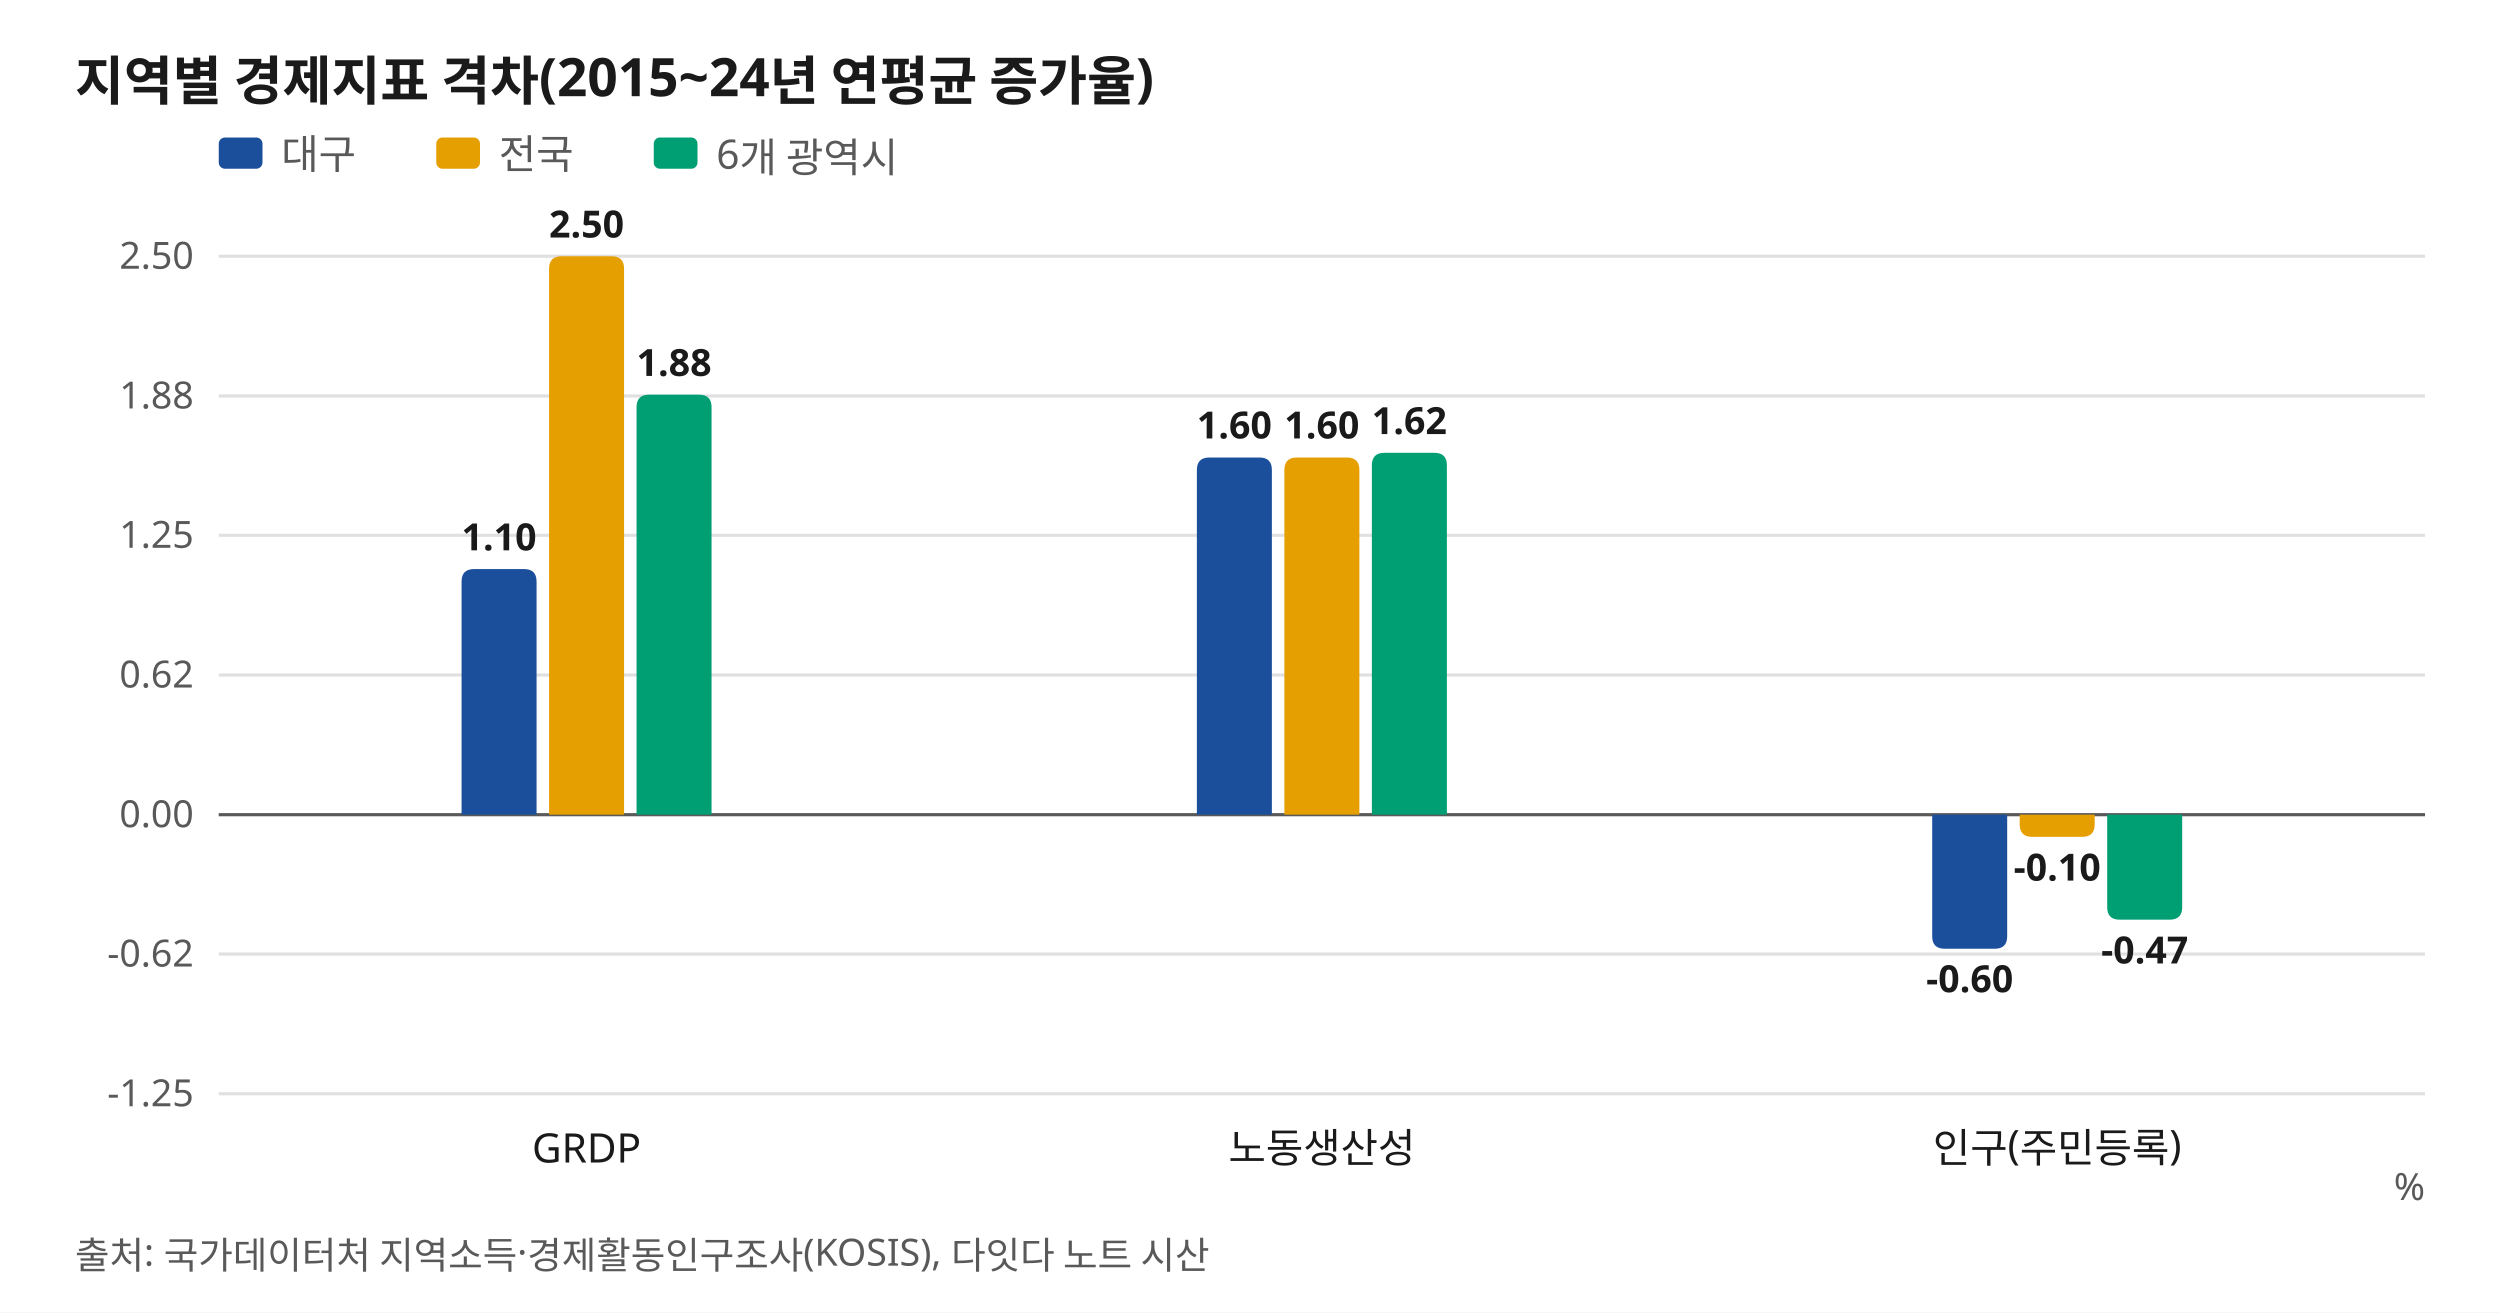
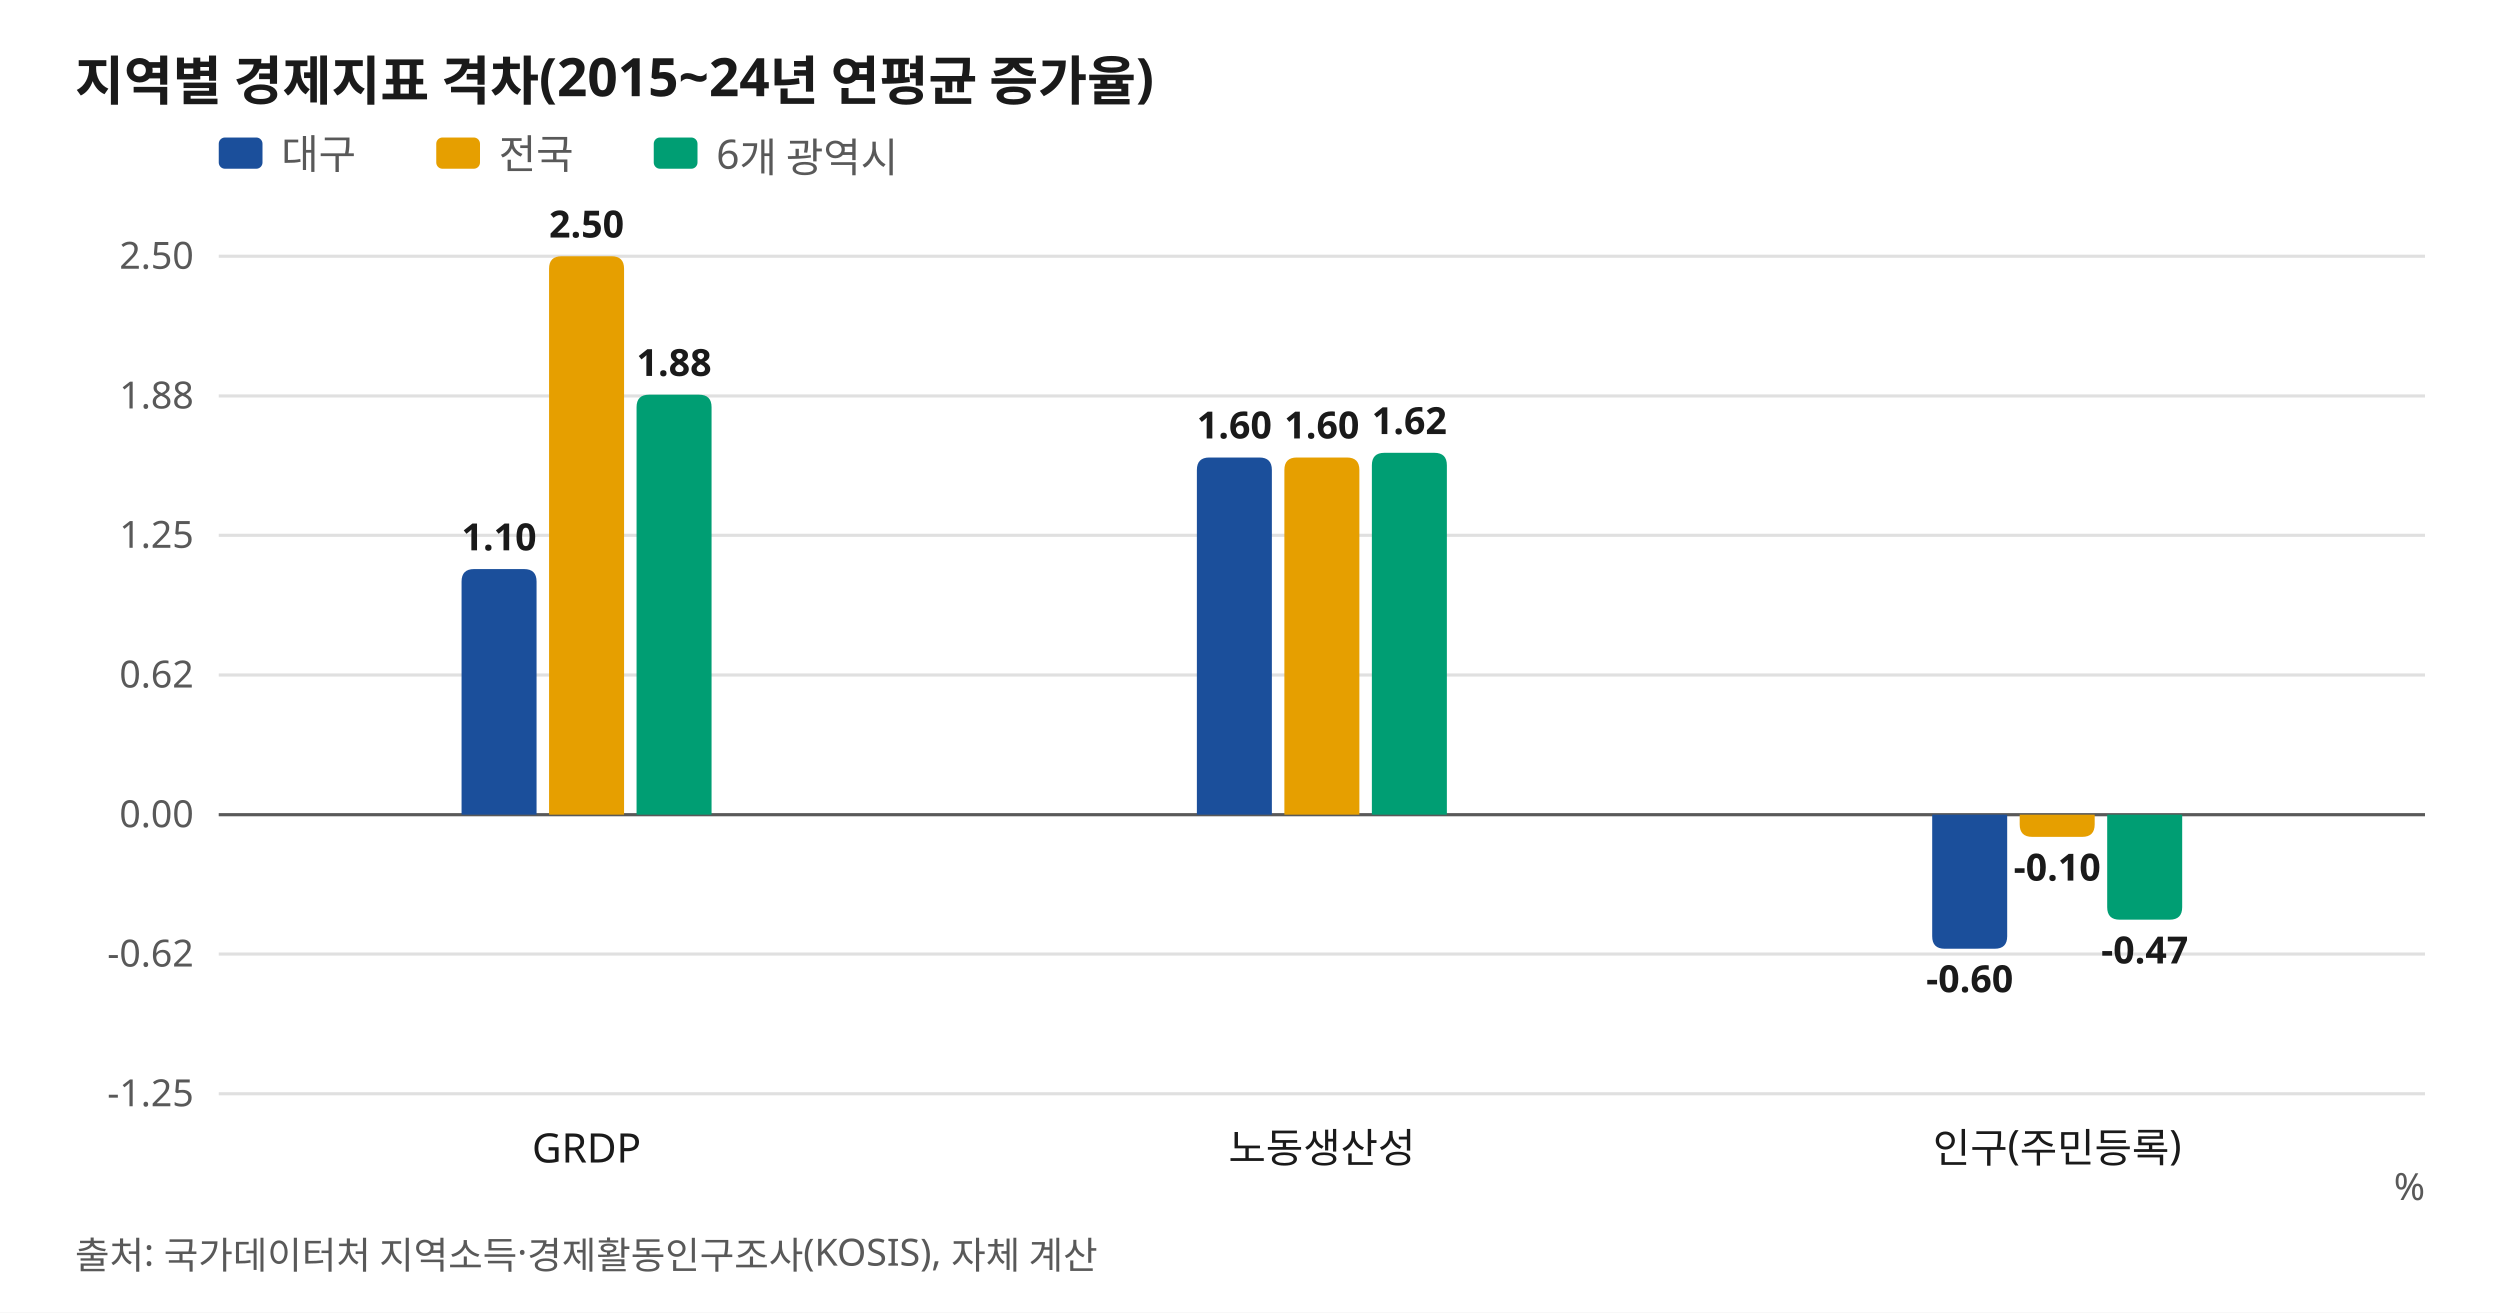
<svg xmlns="http://www.w3.org/2000/svg" width="800" height="420" viewBox="0 0 800 420" role="img" aria-label="지역별 경제지표 격차(2015~24년 연평균 증가율)">
  <rect width="800" height="420" fill="#ffffff" />
  <text x="24.0" y="32.0" font-size="17" fill="#1a1a1a" text-anchor="start" font-weight="700" font-family="'Pretendard Variable',Pretendard,'Malgun Gothic','Apple SD Gothic Neo',sans-serif">지역별 경제지표 격차(2015~24년 연평균 증가율)</text>
  <rect x="70" y="44" width="14" height="10" rx="2" fill="#1B4F9B" />
  <text x="90.0" y="54.0" font-size="13" fill="#595959" text-anchor="start" font-weight="400" font-family="'Pretendard Variable',Pretendard,'Malgun Gothic','Apple SD Gothic Neo',sans-serif">대구</text>
  <rect x="139.6" y="44" width="14" height="10" rx="2" fill="#E69F00" />
  <text x="159.6" y="54.0" font-size="13" fill="#595959" text-anchor="start" font-weight="400" font-family="'Pretendard Variable',Pretendard,'Malgun Gothic','Apple SD Gothic Neo',sans-serif">전국</text>
  <rect x="209.2" y="44" width="14" height="10" rx="2" fill="#009E73" />
  <text x="229.2" y="54.0" font-size="13" fill="#595959" text-anchor="start" font-weight="400" font-family="'Pretendard Variable',Pretendard,'Malgun Gothic','Apple SD Gothic Neo',sans-serif">6개 광역시</text>
  <line x1="70" y1="350.0" x2="776" y2="350.0" stroke="#e0e0e0" stroke-width="1" />
  <text x="62.0" y="354.0" font-size="12" fill="#595959" text-anchor="end" font-weight="400" font-family="'Pretendard Variable',Pretendard,'Malgun Gothic','Apple SD Gothic Neo',sans-serif">-1.25</text>
  <line x1="70" y1="305.3" x2="776" y2="305.3" stroke="#e0e0e0" stroke-width="1" />
  <text x="62.0" y="309.3" font-size="12" fill="#595959" text-anchor="end" font-weight="400" font-family="'Pretendard Variable',Pretendard,'Malgun Gothic','Apple SD Gothic Neo',sans-serif">-0.62</text>
  <line x1="70" y1="260.7" x2="776" y2="260.7" stroke="#e0e0e0" stroke-width="1" />
  <text x="62.0" y="264.7" font-size="12" fill="#595959" text-anchor="end" font-weight="400" font-family="'Pretendard Variable',Pretendard,'Malgun Gothic','Apple SD Gothic Neo',sans-serif">0.00</text>
  <line x1="70" y1="216.0" x2="776" y2="216.0" stroke="#e0e0e0" stroke-width="1" />
  <text x="62.0" y="220.0" font-size="12" fill="#595959" text-anchor="end" font-weight="400" font-family="'Pretendard Variable',Pretendard,'Malgun Gothic','Apple SD Gothic Neo',sans-serif">0.62</text>
  <line x1="70" y1="171.3" x2="776" y2="171.3" stroke="#e0e0e0" stroke-width="1" />
  <text x="62.0" y="175.3" font-size="12" fill="#595959" text-anchor="end" font-weight="400" font-family="'Pretendard Variable',Pretendard,'Malgun Gothic','Apple SD Gothic Neo',sans-serif">1.25</text>
  <line x1="70" y1="126.7" x2="776" y2="126.7" stroke="#e0e0e0" stroke-width="1" />
  <text x="62.0" y="130.7" font-size="12" fill="#595959" text-anchor="end" font-weight="400" font-family="'Pretendard Variable',Pretendard,'Malgun Gothic','Apple SD Gothic Neo',sans-serif">1.88</text>
  <line x1="70" y1="82.0" x2="776" y2="82.0" stroke="#e0e0e0" stroke-width="1" />
  <text x="62.0" y="86.0" font-size="12" fill="#595959" text-anchor="end" font-weight="400" font-family="'Pretendard Variable',Pretendard,'Malgun Gothic','Apple SD Gothic Neo',sans-serif">2.50</text>
  <line x1="70" y1="260.7" x2="776" y2="260.7" stroke="#595959" stroke-width="1" />
  <path d="M147.7,260.7 v-74.6 q0,-4 4,-4 h16.0 q4,0 4,4 v74.6 z" fill="#1B4F9B" />
  <text x="159.7" y="176.1" font-size="12" fill="#1a1a1a" text-anchor="middle" font-weight="600" font-family="'Pretendard Variable',Pretendard,'Malgun Gothic','Apple SD Gothic Neo',sans-serif">1.10</text>
  <path d="M175.7,260.7 v-174.7 q0,-4 4,-4 h16.0 q4,0 4,4 v174.7 z" fill="#E69F00" />
  <text x="187.7" y="76.0" font-size="12" fill="#1a1a1a" text-anchor="middle" font-weight="600" font-family="'Pretendard Variable',Pretendard,'Malgun Gothic','Apple SD Gothic Neo',sans-serif">2.50</text>
  <path d="M203.7,260.7 v-130.4 q0,-4 4,-4 h16.0 q4,0 4,4 v130.4 z" fill="#009E73" />
  <text x="215.7" y="120.3" font-size="12" fill="#1a1a1a" text-anchor="middle" font-weight="600" font-family="'Pretendard Variable',Pretendard,'Malgun Gothic','Apple SD Gothic Neo',sans-serif">1.88</text>
  <text x="187.7" y="372.0" font-size="13" fill="#1a1a1a" text-anchor="middle" font-weight="400" font-family="'Pretendard Variable',Pretendard,'Malgun Gothic','Apple SD Gothic Neo',sans-serif">GRDP</text>
  <path d="M383.0,260.7 v-110.3 q0,-4 4,-4 h16.0 q4,0 4,4 v110.3 z" fill="#1B4F9B" />
  <text x="395.0" y="140.3" font-size="12" fill="#1a1a1a" text-anchor="middle" font-weight="600" font-family="'Pretendard Variable',Pretendard,'Malgun Gothic','Apple SD Gothic Neo',sans-serif">1.60</text>
  <path d="M411.0,260.7 v-110.3 q0,-4 4,-4 h16.0 q4,0 4,4 v110.3 z" fill="#E69F00" />
  <text x="423.0" y="140.3" font-size="12" fill="#1a1a1a" text-anchor="middle" font-weight="600" font-family="'Pretendard Variable',Pretendard,'Malgun Gothic','Apple SD Gothic Neo',sans-serif">1.60</text>
  <path d="M439.0,260.7 v-111.8 q0,-4 4,-4 h16.0 q4,0 4,4 v111.8 z" fill="#009E73" />
  <text x="451.0" y="138.9" font-size="12" fill="#1a1a1a" text-anchor="middle" font-weight="600" font-family="'Pretendard Variable',Pretendard,'Malgun Gothic','Apple SD Gothic Neo',sans-serif">1.62</text>
  <text x="423.0" y="372.0" font-size="13" fill="#1a1a1a" text-anchor="middle" font-weight="400" font-family="'Pretendard Variable',Pretendard,'Malgun Gothic','Apple SD Gothic Neo',sans-serif">노동생산성</text>
  <path d="M618.3,260.7 v38.9 q0,4 4,4 h16.0 q4,0 4,-4 v-38.9 z" fill="#1B4F9B" />
  <text x="630.3" y="317.5" font-size="12" fill="#1a1a1a" text-anchor="middle" font-weight="600" font-family="'Pretendard Variable',Pretendard,'Malgun Gothic','Apple SD Gothic Neo',sans-serif">-0.60</text>
  <path d="M646.3,260.7 v3.1 q0,4 4,4 h16.0 q4,0 4,-4 v-3.1 z" fill="#E69F00" />
  <text x="658.3" y="281.8" font-size="12" fill="#1a1a1a" text-anchor="middle" font-weight="600" font-family="'Pretendard Variable',Pretendard,'Malgun Gothic','Apple SD Gothic Neo',sans-serif">-0.10</text>
  <path d="M674.3,260.7 v29.6 q0,4 4,4 h16.0 q4,0 4,-4 v-29.6 z" fill="#009E73" />
  <text x="686.3" y="308.3" font-size="12" fill="#1a1a1a" text-anchor="middle" font-weight="600" font-family="'Pretendard Variable',Pretendard,'Malgun Gothic','Apple SD Gothic Neo',sans-serif">-0.47</text>
  <text x="658.3" y="372.0" font-size="13" fill="#1a1a1a" text-anchor="middle" font-weight="400" font-family="'Pretendard Variable',Pretendard,'Malgun Gothic','Apple SD Gothic Neo',sans-serif">인구(주민등록)</text>
  <text x="776.0" y="384.0" font-size="12" fill="#595959" text-anchor="end" font-weight="400" font-family="'Pretendard Variable',Pretendard,'Malgun Gothic','Apple SD Gothic Neo',sans-serif">%</text>
-   <text x="24.0" y="406.0" font-size="12" fill="#595959" text-anchor="start" font-weight="400" font-family="'Pretendard Variable',Pretendard,'Malgun Gothic','Apple SD Gothic Neo',sans-serif">출처: 국가데이터처 지역소득·경제활동인구조사(KOSIS), 다잇다 노트 시산</text>
+   <text x="24.0" y="406.0" font-size="12" fill="#595959" text-anchor="start" font-weight="400" font-family="'Pretendard Variable',Pretendard,'Malgun Gothic','Apple SD Gothic Neo',sans-serif">출처: 국가데이터처 지역소득·경제활동인구조사(KOSIS), 자체 계산</text>
</svg>
